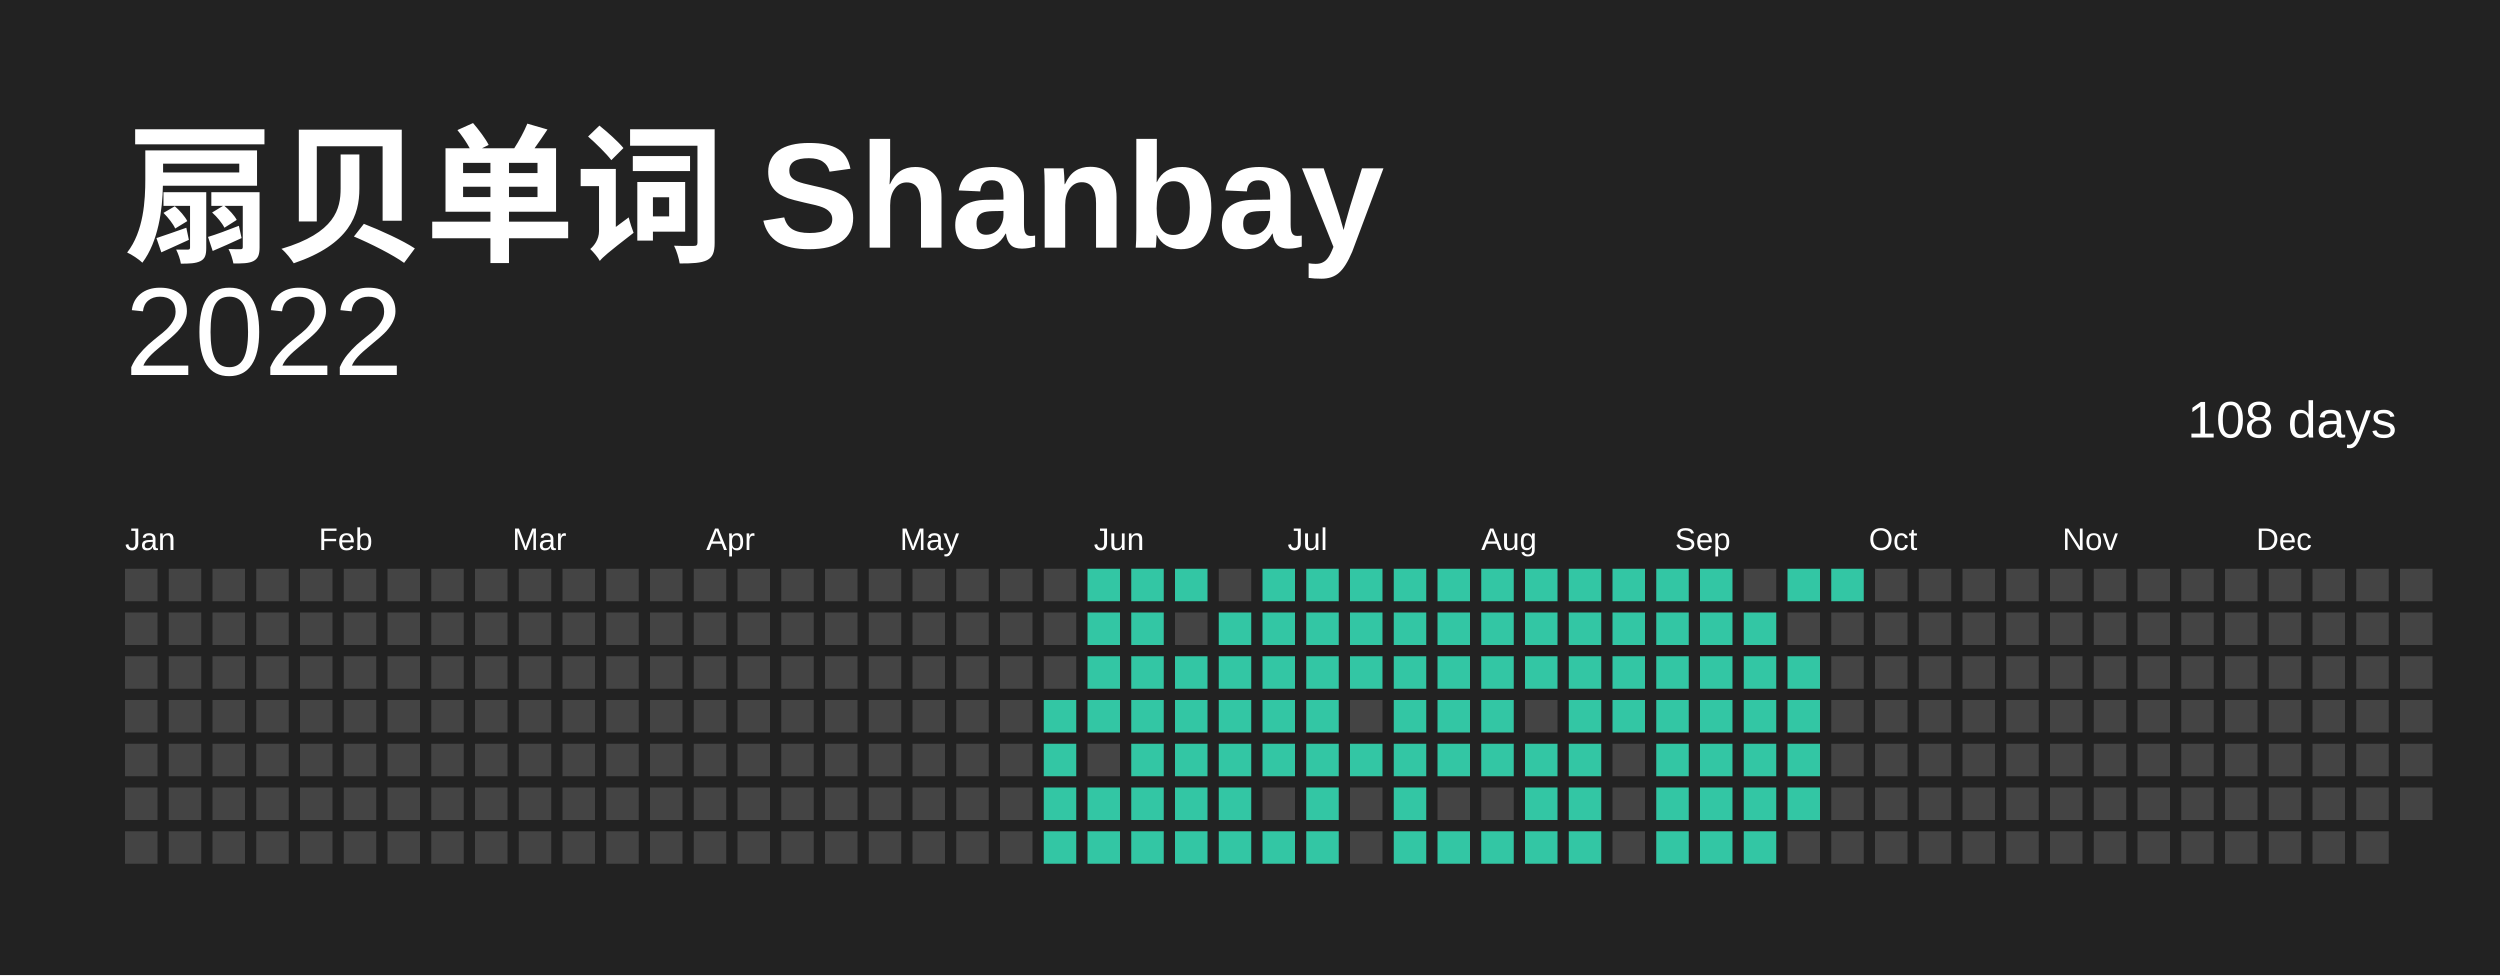
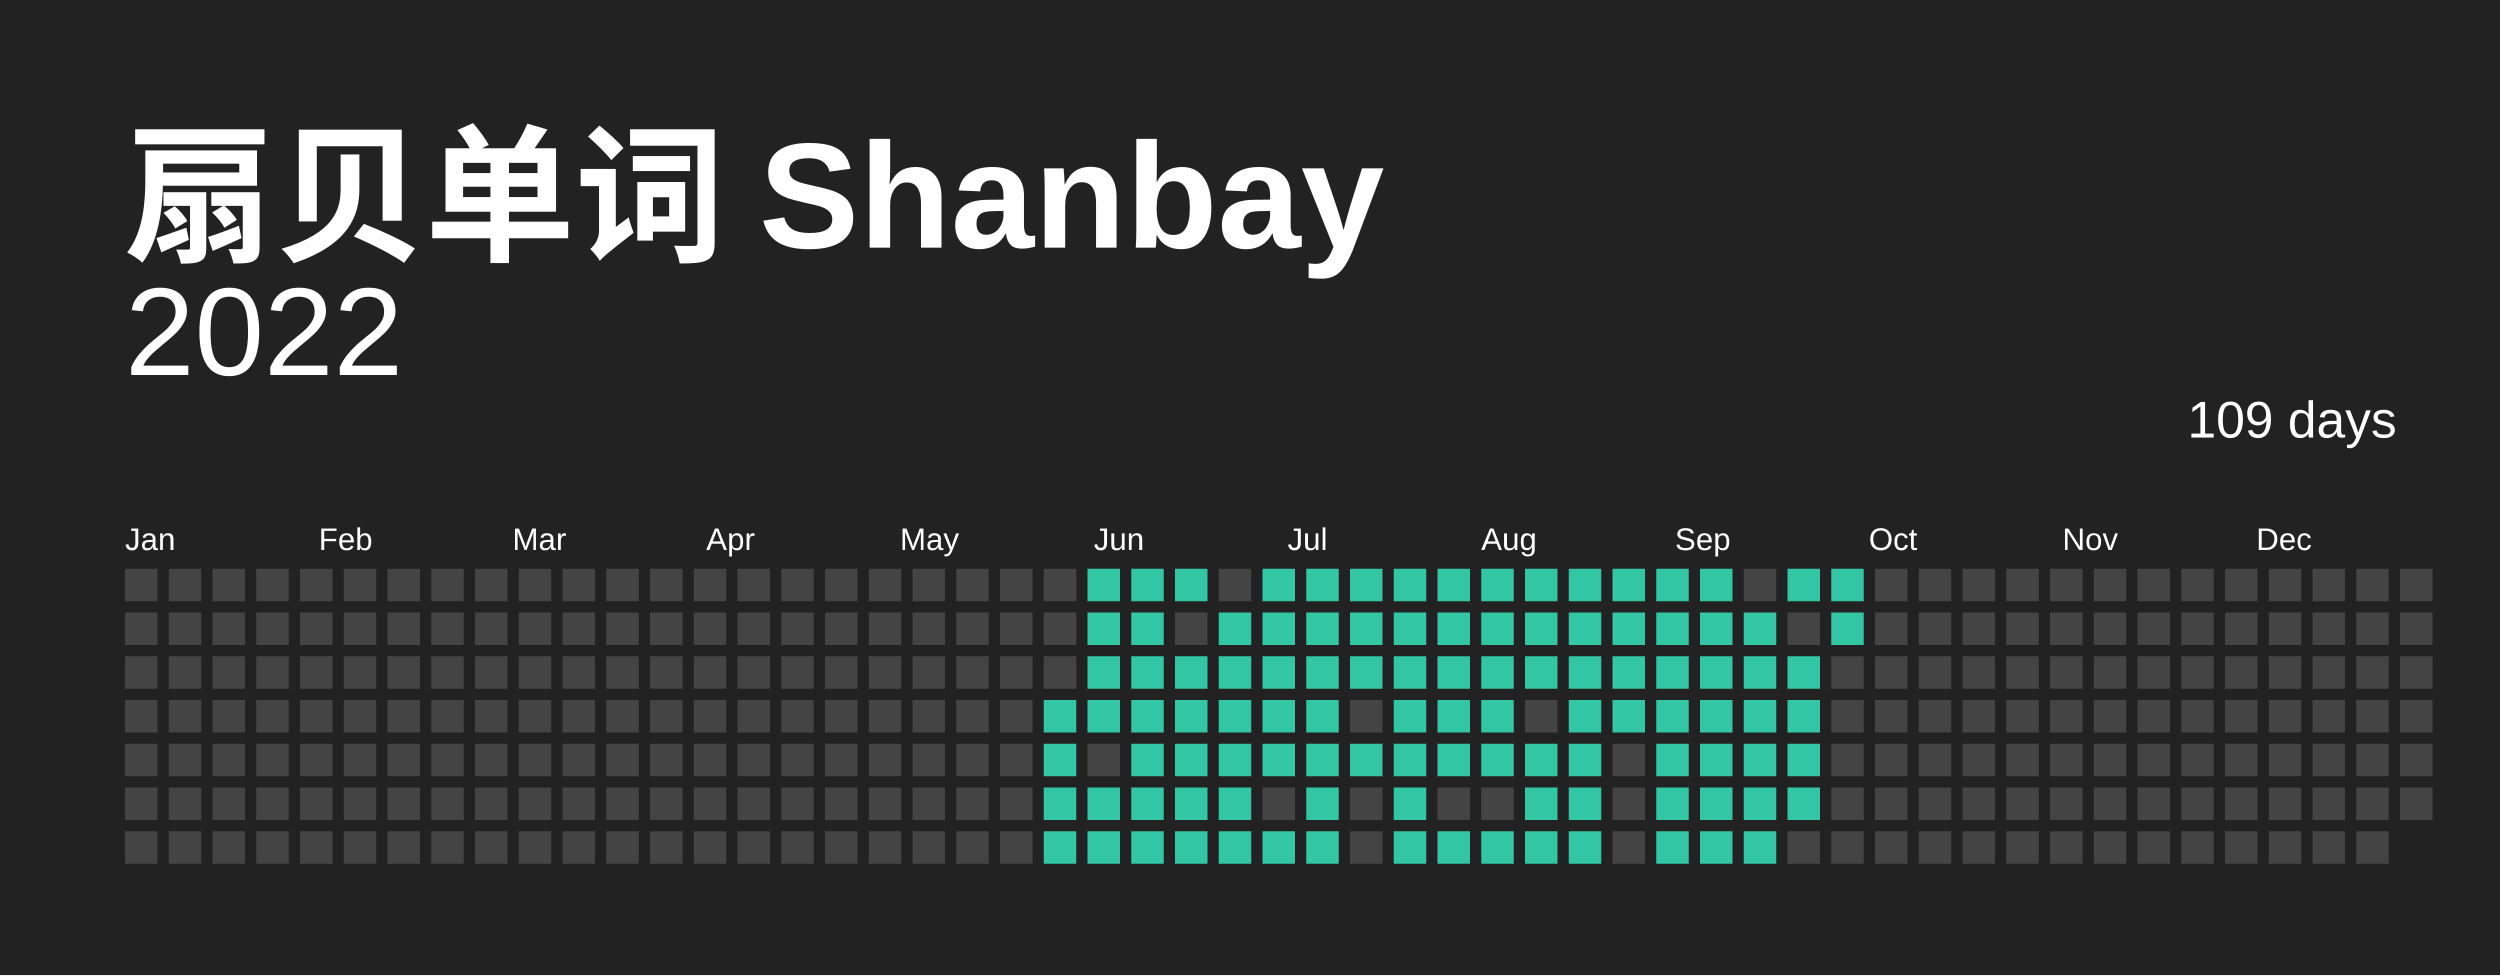
<svg xmlns="http://www.w3.org/2000/svg" baseProfile="full" height="78mm" version="1.1" viewBox="0,0,200,78" width="200mm">
  <defs />
  <rect fill="#222222" height="78" width="200" x="0" y="0" />
  <text fill="#FFFFFF" style="font-size:12px; font-family:Arial; font-weight:bold;" x="10" y="20"> 扇贝单词 Shanbay</text>
  <text alignment-baseline="hanging" fill="#FFFFFF" style="font-size:10.0px; font-family:Arial;" x="10" y="30">2022</text>
-   <text alignment-baseline="hanging" fill="#FFFFFF" style="font-size:4.125px; font-family:Arial;" x="175" y="35">108 days</text>
+   <text alignment-baseline="hanging" fill="#FFFFFF" style="font-size:4.125px; font-family:Arial;" x="175" y="35">109 days</text>
  <text fill="#FFFFFF" style="font-size:2.5px; font-family:Arial" x="10.0" y="44">Jan</text>
  <text fill="#FFFFFF" style="font-size:2.5px; font-family:Arial" x="25.5" y="44">Feb</text>
  <text fill="#FFFFFF" style="font-size:2.5px; font-family:Arial" x="41.0" y="44">Mar</text>
  <text fill="#FFFFFF" style="font-size:2.5px; font-family:Arial" x="56.5" y="44">Apr</text>
  <text fill="#FFFFFF" style="font-size:2.5px; font-family:Arial" x="72.0" y="44">May</text>
  <text fill="#FFFFFF" style="font-size:2.5px; font-family:Arial" x="87.5" y="44">Jun</text>
  <text fill="#FFFFFF" style="font-size:2.5px; font-family:Arial" x="103.0" y="44">Jul</text>
  <text fill="#FFFFFF" style="font-size:2.5px; font-family:Arial" x="118.5" y="44">Aug</text>
  <text fill="#FFFFFF" style="font-size:2.5px; font-family:Arial" x="134.0" y="44">Sep</text>
  <text fill="#FFFFFF" style="font-size:2.5px; font-family:Arial" x="149.5" y="44">Oct</text>
  <text fill="#FFFFFF" style="font-size:2.5px; font-family:Arial" x="165.0" y="44">Nov</text>
  <text fill="#FFFFFF" style="font-size:2.5px; font-family:Arial" x="180.5" y="44">Dec</text>
  <rect fill="#444444" height="2.6" width="2.6" x="10.0" y="45.5" />
  <rect fill="#444444" height="2.6" width="2.6" x="10.0" y="49.0" />
  <rect fill="#444444" height="2.6" width="2.6" x="10.0" y="52.5" />
  <rect fill="#444444" height="2.6" width="2.6" x="10.0" y="56.0" />
  <rect fill="#444444" height="2.6" width="2.6" x="10.0" y="59.5" />
  <rect fill="#444444" height="2.6" width="2.6" x="10.0" y="63.0" />
  <rect fill="#444444" height="2.6" width="2.6" x="10.0" y="66.5" />
  <rect fill="#444444" height="2.6" width="2.6" x="13.5" y="45.5" />
  <rect fill="#444444" height="2.6" width="2.6" x="13.5" y="49.0" />
  <rect fill="#444444" height="2.6" width="2.6" x="13.5" y="52.5" />
  <rect fill="#444444" height="2.6" width="2.6" x="13.5" y="56.0" />
  <rect fill="#444444" height="2.6" width="2.6" x="13.5" y="59.5" />
  <rect fill="#444444" height="2.6" width="2.6" x="13.5" y="63.0" />
  <rect fill="#444444" height="2.6" width="2.6" x="13.5" y="66.5" />
  <rect fill="#444444" height="2.6" width="2.6" x="17.0" y="45.5" />
  <rect fill="#444444" height="2.6" width="2.6" x="17.0" y="49.0" />
  <rect fill="#444444" height="2.6" width="2.6" x="17.0" y="52.5" />
  <rect fill="#444444" height="2.6" width="2.6" x="17.0" y="56.0" />
  <rect fill="#444444" height="2.6" width="2.6" x="17.0" y="59.5" />
  <rect fill="#444444" height="2.6" width="2.6" x="17.0" y="63.0" />
  <rect fill="#444444" height="2.6" width="2.6" x="17.0" y="66.5" />
  <rect fill="#444444" height="2.6" width="2.6" x="20.5" y="45.5" />
  <rect fill="#444444" height="2.6" width="2.6" x="20.5" y="49.0" />
  <rect fill="#444444" height="2.6" width="2.6" x="20.5" y="52.5" />
  <rect fill="#444444" height="2.6" width="2.6" x="20.5" y="56.0" />
  <rect fill="#444444" height="2.6" width="2.6" x="20.5" y="59.5" />
  <rect fill="#444444" height="2.6" width="2.6" x="20.5" y="63.0" />
  <rect fill="#444444" height="2.6" width="2.6" x="20.5" y="66.5" />
  <rect fill="#444444" height="2.6" width="2.6" x="24.0" y="45.5" />
  <rect fill="#444444" height="2.6" width="2.6" x="24.0" y="49.0" />
  <rect fill="#444444" height="2.6" width="2.6" x="24.0" y="52.5" />
  <rect fill="#444444" height="2.6" width="2.6" x="24.0" y="56.0" />
  <rect fill="#444444" height="2.6" width="2.6" x="24.0" y="59.5" />
  <rect fill="#444444" height="2.6" width="2.6" x="24.0" y="63.0" />
  <rect fill="#444444" height="2.6" width="2.6" x="24.0" y="66.5" />
  <rect fill="#444444" height="2.6" width="2.6" x="27.5" y="45.5" />
  <rect fill="#444444" height="2.6" width="2.6" x="27.5" y="49.0" />
  <rect fill="#444444" height="2.6" width="2.6" x="27.5" y="52.5" />
  <rect fill="#444444" height="2.6" width="2.6" x="27.5" y="56.0" />
  <rect fill="#444444" height="2.6" width="2.6" x="27.5" y="59.5" />
  <rect fill="#444444" height="2.6" width="2.6" x="27.5" y="63.0" />
  <rect fill="#444444" height="2.6" width="2.6" x="27.5" y="66.5" />
  <rect fill="#444444" height="2.6" width="2.6" x="31.0" y="45.5" />
  <rect fill="#444444" height="2.6" width="2.6" x="31.0" y="49.0" />
  <rect fill="#444444" height="2.6" width="2.6" x="31.0" y="52.5" />
  <rect fill="#444444" height="2.6" width="2.6" x="31.0" y="56.0" />
  <rect fill="#444444" height="2.6" width="2.6" x="31.0" y="59.5" />
  <rect fill="#444444" height="2.6" width="2.6" x="31.0" y="63.0" />
  <rect fill="#444444" height="2.6" width="2.6" x="31.0" y="66.5" />
  <rect fill="#444444" height="2.6" width="2.6" x="34.5" y="45.5" />
  <rect fill="#444444" height="2.6" width="2.6" x="34.5" y="49.0" />
  <rect fill="#444444" height="2.6" width="2.6" x="34.5" y="52.5" />
  <rect fill="#444444" height="2.6" width="2.6" x="34.5" y="56.0" />
  <rect fill="#444444" height="2.6" width="2.6" x="34.5" y="59.5" />
  <rect fill="#444444" height="2.6" width="2.6" x="34.5" y="63.0" />
  <rect fill="#444444" height="2.6" width="2.6" x="34.5" y="66.5" />
  <rect fill="#444444" height="2.6" width="2.6" x="38.0" y="45.5" />
  <rect fill="#444444" height="2.6" width="2.6" x="38.0" y="49.0" />
  <rect fill="#444444" height="2.6" width="2.6" x="38.0" y="52.5" />
  <rect fill="#444444" height="2.6" width="2.6" x="38.0" y="56.0" />
  <rect fill="#444444" height="2.6" width="2.6" x="38.0" y="59.5" />
  <rect fill="#444444" height="2.6" width="2.6" x="38.0" y="63.0" />
  <rect fill="#444444" height="2.6" width="2.6" x="38.0" y="66.5" />
  <rect fill="#444444" height="2.6" width="2.6" x="41.5" y="45.5" />
  <rect fill="#444444" height="2.6" width="2.6" x="41.5" y="49.0" />
  <rect fill="#444444" height="2.6" width="2.6" x="41.5" y="52.5" />
  <rect fill="#444444" height="2.6" width="2.6" x="41.5" y="56.0" />
  <rect fill="#444444" height="2.6" width="2.6" x="41.5" y="59.5" />
  <rect fill="#444444" height="2.6" width="2.6" x="41.5" y="63.0" />
  <rect fill="#444444" height="2.6" width="2.6" x="41.5" y="66.5" />
  <rect fill="#444444" height="2.6" width="2.6" x="45.0" y="45.5" />
  <rect fill="#444444" height="2.6" width="2.6" x="45.0" y="49.0" />
  <rect fill="#444444" height="2.6" width="2.6" x="45.0" y="52.5" />
  <rect fill="#444444" height="2.6" width="2.6" x="45.0" y="56.0" />
  <rect fill="#444444" height="2.6" width="2.6" x="45.0" y="59.5" />
  <rect fill="#444444" height="2.6" width="2.6" x="45.0" y="63.0" />
  <rect fill="#444444" height="2.6" width="2.6" x="45.0" y="66.5" />
  <rect fill="#444444" height="2.6" width="2.6" x="48.5" y="45.5" />
  <rect fill="#444444" height="2.6" width="2.6" x="48.5" y="49.0" />
  <rect fill="#444444" height="2.6" width="2.6" x="48.5" y="52.5" />
  <rect fill="#444444" height="2.6" width="2.6" x="48.5" y="56.0" />
  <rect fill="#444444" height="2.6" width="2.6" x="48.5" y="59.5" />
  <rect fill="#444444" height="2.6" width="2.6" x="48.5" y="63.0" />
  <rect fill="#444444" height="2.6" width="2.6" x="48.5" y="66.5" />
  <rect fill="#444444" height="2.6" width="2.6" x="52.0" y="45.5" />
  <rect fill="#444444" height="2.6" width="2.6" x="52.0" y="49.0" />
  <rect fill="#444444" height="2.6" width="2.6" x="52.0" y="52.5" />
  <rect fill="#444444" height="2.6" width="2.6" x="52.0" y="56.0" />
  <rect fill="#444444" height="2.6" width="2.6" x="52.0" y="59.5" />
  <rect fill="#444444" height="2.6" width="2.6" x="52.0" y="63.0" />
  <rect fill="#444444" height="2.6" width="2.6" x="52.0" y="66.5" />
  <rect fill="#444444" height="2.6" width="2.6" x="55.5" y="45.5" />
  <rect fill="#444444" height="2.6" width="2.6" x="55.5" y="49.0" />
  <rect fill="#444444" height="2.6" width="2.6" x="55.5" y="52.5" />
  <rect fill="#444444" height="2.6" width="2.6" x="55.5" y="56.0" />
  <rect fill="#444444" height="2.6" width="2.6" x="55.5" y="59.5" />
  <rect fill="#444444" height="2.6" width="2.6" x="55.5" y="63.0" />
  <rect fill="#444444" height="2.6" width="2.6" x="55.5" y="66.5" />
  <rect fill="#444444" height="2.6" width="2.6" x="59.0" y="45.5" />
  <rect fill="#444444" height="2.6" width="2.6" x="59.0" y="49.0" />
  <rect fill="#444444" height="2.6" width="2.6" x="59.0" y="52.5" />
  <rect fill="#444444" height="2.6" width="2.6" x="59.0" y="56.0" />
  <rect fill="#444444" height="2.6" width="2.6" x="59.0" y="59.5" />
  <rect fill="#444444" height="2.6" width="2.6" x="59.0" y="63.0" />
  <rect fill="#444444" height="2.6" width="2.6" x="59.0" y="66.5" />
  <rect fill="#444444" height="2.6" width="2.6" x="62.5" y="45.5" />
  <rect fill="#444444" height="2.6" width="2.6" x="62.5" y="49.0" />
  <rect fill="#444444" height="2.6" width="2.6" x="62.5" y="52.5" />
  <rect fill="#444444" height="2.6" width="2.6" x="62.5" y="56.0" />
  <rect fill="#444444" height="2.6" width="2.6" x="62.5" y="59.5" />
  <rect fill="#444444" height="2.6" width="2.6" x="62.5" y="63.0" />
  <rect fill="#444444" height="2.6" width="2.6" x="62.5" y="66.5" />
  <rect fill="#444444" height="2.6" width="2.6" x="66.0" y="45.5" />
  <rect fill="#444444" height="2.6" width="2.6" x="66.0" y="49.0" />
  <rect fill="#444444" height="2.6" width="2.6" x="66.0" y="52.5" />
  <rect fill="#444444" height="2.6" width="2.6" x="66.0" y="56.0" />
  <rect fill="#444444" height="2.6" width="2.6" x="66.0" y="59.5" />
  <rect fill="#444444" height="2.6" width="2.6" x="66.0" y="63.0" />
  <rect fill="#444444" height="2.6" width="2.6" x="66.0" y="66.5" />
  <rect fill="#444444" height="2.6" width="2.6" x="69.5" y="45.5" />
  <rect fill="#444444" height="2.6" width="2.6" x="69.5" y="49.0" />
  <rect fill="#444444" height="2.6" width="2.6" x="69.5" y="52.5" />
  <rect fill="#444444" height="2.6" width="2.6" x="69.5" y="56.0" />
  <rect fill="#444444" height="2.6" width="2.6" x="69.5" y="59.5" />
  <rect fill="#444444" height="2.6" width="2.6" x="69.5" y="63.0" />
  <rect fill="#444444" height="2.6" width="2.6" x="69.5" y="66.5" />
  <rect fill="#444444" height="2.6" width="2.6" x="73.0" y="45.5" />
  <rect fill="#444444" height="2.6" width="2.6" x="73.0" y="49.0" />
  <rect fill="#444444" height="2.6" width="2.6" x="73.0" y="52.5" />
  <rect fill="#444444" height="2.6" width="2.6" x="73.0" y="56.0" />
  <rect fill="#444444" height="2.6" width="2.6" x="73.0" y="59.5" />
  <rect fill="#444444" height="2.6" width="2.6" x="73.0" y="63.0" />
  <rect fill="#444444" height="2.6" width="2.6" x="73.0" y="66.5" />
  <rect fill="#444444" height="2.6" width="2.6" x="76.5" y="45.5" />
  <rect fill="#444444" height="2.6" width="2.6" x="76.5" y="49.0" />
  <rect fill="#444444" height="2.6" width="2.6" x="76.5" y="52.5" />
  <rect fill="#444444" height="2.6" width="2.6" x="76.5" y="56.0" />
  <rect fill="#444444" height="2.6" width="2.6" x="76.5" y="59.5" />
  <rect fill="#444444" height="2.6" width="2.6" x="76.5" y="63.0" />
  <rect fill="#444444" height="2.6" width="2.6" x="76.5" y="66.5" />
  <rect fill="#444444" height="2.6" width="2.6" x="80.0" y="45.5" />
  <rect fill="#444444" height="2.6" width="2.6" x="80.0" y="49.0" />
  <rect fill="#444444" height="2.6" width="2.6" x="80.0" y="52.5" />
  <rect fill="#444444" height="2.6" width="2.6" x="80.0" y="56.0" />
  <rect fill="#444444" height="2.6" width="2.6" x="80.0" y="59.5" />
  <rect fill="#444444" height="2.6" width="2.6" x="80.0" y="63.0" />
  <rect fill="#444444" height="2.6" width="2.6" x="80.0" y="66.5" />
  <rect fill="#444444" height="2.6" width="2.6" x="83.5" y="45.5" />
  <rect fill="#444444" height="2.6" width="2.6" x="83.5" y="49.0" />
  <rect fill="#444444" height="2.6" width="2.6" x="83.5" y="52.5" />
  <rect fill="#33C6A4" height="2.6" width="2.6" x="83.5" y="56.0" />
  <rect fill="#33C6A4" height="2.6" width="2.6" x="83.5" y="59.5" />
  <rect fill="#33C6A4" height="2.6" width="2.6" x="83.5" y="63.0" />
  <rect fill="#33C6A4" height="2.6" width="2.6" x="83.5" y="66.5" />
  <rect fill="#33C6A4" height="2.6" width="2.6" x="87.0" y="45.5" />
  <rect fill="#33C6A4" height="2.6" width="2.6" x="87.0" y="49.0" />
  <rect fill="#33C6A4" height="2.6" width="2.6" x="87.0" y="52.5" />
  <rect fill="#33C6A4" height="2.6" width="2.6" x="87.0" y="56.0" />
  <rect fill="#444444" height="2.6" width="2.6" x="87.0" y="59.5" />
  <rect fill="#33C6A4" height="2.6" width="2.6" x="87.0" y="63.0" />
  <rect fill="#33C6A4" height="2.6" width="2.6" x="87.0" y="66.5" />
  <rect fill="#33C6A4" height="2.6" width="2.6" x="90.5" y="45.5" />
  <rect fill="#33C6A4" height="2.6" width="2.6" x="90.5" y="49.0" />
  <rect fill="#33C6A4" height="2.6" width="2.6" x="90.5" y="52.5" />
  <rect fill="#33C6A4" height="2.6" width="2.6" x="90.5" y="56.0" />
  <rect fill="#33C6A4" height="2.6" width="2.6" x="90.5" y="59.5" />
  <rect fill="#33C6A4" height="2.6" width="2.6" x="90.5" y="63.0" />
  <rect fill="#33C6A4" height="2.6" width="2.6" x="90.5" y="66.5" />
  <rect fill="#33C6A4" height="2.6" width="2.6" x="94.0" y="45.5" />
  <rect fill="#444444" height="2.6" width="2.6" x="94.0" y="49.0" />
  <rect fill="#33C6A4" height="2.6" width="2.6" x="94.0" y="52.5" />
  <rect fill="#33C6A4" height="2.6" width="2.6" x="94.0" y="56.0" />
  <rect fill="#33C6A4" height="2.6" width="2.6" x="94.0" y="59.5" />
  <rect fill="#33C6A4" height="2.6" width="2.6" x="94.0" y="63.0" />
  <rect fill="#33C6A4" height="2.6" width="2.6" x="94.0" y="66.5" />
  <rect fill="#444444" height="2.6" width="2.6" x="97.5" y="45.5" />
  <rect fill="#33C6A4" height="2.6" width="2.6" x="97.5" y="49.0" />
  <rect fill="#33C6A4" height="2.6" width="2.6" x="97.5" y="52.5" />
  <rect fill="#33C6A4" height="2.6" width="2.6" x="97.5" y="56.0" />
  <rect fill="#33C6A4" height="2.6" width="2.6" x="97.5" y="59.5" />
  <rect fill="#33C6A4" height="2.6" width="2.6" x="97.5" y="63.0" />
  <rect fill="#33C6A4" height="2.6" width="2.6" x="97.5" y="66.5" />
  <rect fill="#33C6A4" height="2.6" width="2.6" x="101.0" y="45.5" />
  <rect fill="#33C6A4" height="2.6" width="2.6" x="101.0" y="49.0" />
  <rect fill="#33C6A4" height="2.6" width="2.6" x="101.0" y="52.5" />
  <rect fill="#33C6A4" height="2.6" width="2.6" x="101.0" y="56.0" />
  <rect fill="#33C6A4" height="2.6" width="2.6" x="101.0" y="59.5" />
  <rect fill="#444444" height="2.6" width="2.6" x="101.0" y="63.0" />
  <rect fill="#33C6A4" height="2.6" width="2.6" x="101.0" y="66.5" />
  <rect fill="#33C6A4" height="2.6" width="2.6" x="104.5" y="45.5" />
  <rect fill="#33C6A4" height="2.6" width="2.6" x="104.5" y="49.0" />
  <rect fill="#33C6A4" height="2.6" width="2.6" x="104.5" y="52.5" />
  <rect fill="#33C6A4" height="2.6" width="2.6" x="104.5" y="56.0" />
  <rect fill="#33C6A4" height="2.6" width="2.6" x="104.5" y="59.5" />
  <rect fill="#33C6A4" height="2.6" width="2.6" x="104.5" y="63.0" />
  <rect fill="#33C6A4" height="2.6" width="2.6" x="104.5" y="66.5" />
  <rect fill="#33C6A4" height="2.6" width="2.6" x="108.0" y="45.5" />
  <rect fill="#33C6A4" height="2.6" width="2.6" x="108.0" y="49.0" />
  <rect fill="#33C6A4" height="2.6" width="2.6" x="108.0" y="52.5" />
  <rect fill="#444444" height="2.6" width="2.6" x="108.0" y="56.0" />
  <rect fill="#33C6A4" height="2.6" width="2.6" x="108.0" y="59.5" />
  <rect fill="#444444" height="2.6" width="2.6" x="108.0" y="63.0" />
  <rect fill="#444444" height="2.6" width="2.6" x="108.0" y="66.5" />
  <rect fill="#33C6A4" height="2.6" width="2.6" x="111.5" y="45.5" />
  <rect fill="#33C6A4" height="2.6" width="2.6" x="111.5" y="49.0" />
  <rect fill="#33C6A4" height="2.6" width="2.6" x="111.5" y="52.5" />
  <rect fill="#33C6A4" height="2.6" width="2.6" x="111.5" y="56.0" />
  <rect fill="#33C6A4" height="2.6" width="2.6" x="111.5" y="59.5" />
  <rect fill="#33C6A4" height="2.6" width="2.6" x="111.5" y="63.0" />
  <rect fill="#33C6A4" height="2.6" width="2.6" x="111.5" y="66.5" />
  <rect fill="#33C6A4" height="2.6" width="2.6" x="115.0" y="45.5" />
  <rect fill="#33C6A4" height="2.6" width="2.6" x="115.0" y="49.0" />
  <rect fill="#33C6A4" height="2.6" width="2.6" x="115.0" y="52.5" />
  <rect fill="#33C6A4" height="2.6" width="2.6" x="115.0" y="56.0" />
  <rect fill="#33C6A4" height="2.6" width="2.6" x="115.0" y="59.5" />
  <rect fill="#444444" height="2.6" width="2.6" x="115.0" y="63.0" />
  <rect fill="#33C6A4" height="2.6" width="2.6" x="115.0" y="66.5" />
  <rect fill="#33C6A4" height="2.6" width="2.6" x="118.5" y="45.5" />
  <rect fill="#33C6A4" height="2.6" width="2.6" x="118.5" y="49.0" />
  <rect fill="#33C6A4" height="2.6" width="2.6" x="118.5" y="52.5" />
  <rect fill="#33C6A4" height="2.6" width="2.6" x="118.5" y="56.0" />
  <rect fill="#33C6A4" height="2.6" width="2.6" x="118.5" y="59.5" />
  <rect fill="#444444" height="2.6" width="2.6" x="118.5" y="63.0" />
  <rect fill="#33C6A4" height="2.6" width="2.6" x="118.5" y="66.5" />
  <rect fill="#33C6A4" height="2.6" width="2.6" x="122.0" y="45.5" />
  <rect fill="#33C6A4" height="2.6" width="2.6" x="122.0" y="49.0" />
  <rect fill="#33C6A4" height="2.6" width="2.6" x="122.0" y="52.5" />
  <rect fill="#444444" height="2.6" width="2.6" x="122.0" y="56.0" />
  <rect fill="#33C6A4" height="2.6" width="2.6" x="122.0" y="59.5" />
  <rect fill="#33C6A4" height="2.6" width="2.6" x="122.0" y="63.0" />
  <rect fill="#33C6A4" height="2.6" width="2.6" x="122.0" y="66.5" />
  <rect fill="#33C6A4" height="2.6" width="2.6" x="125.5" y="45.5" />
  <rect fill="#33C6A4" height="2.6" width="2.6" x="125.5" y="49.0" />
  <rect fill="#33C6A4" height="2.6" width="2.6" x="125.5" y="52.5" />
  <rect fill="#33C6A4" height="2.6" width="2.6" x="125.5" y="56.0" />
  <rect fill="#33C6A4" height="2.6" width="2.6" x="125.5" y="59.5" />
  <rect fill="#33C6A4" height="2.6" width="2.6" x="125.5" y="63.0" />
  <rect fill="#33C6A4" height="2.6" width="2.6" x="125.5" y="66.5" />
  <rect fill="#33C6A4" height="2.6" width="2.6" x="129.0" y="45.5" />
  <rect fill="#33C6A4" height="2.6" width="2.6" x="129.0" y="49.0" />
  <rect fill="#33C6A4" height="2.6" width="2.6" x="129.0" y="52.5" />
  <rect fill="#33C6A4" height="2.6" width="2.6" x="129.0" y="56.0" />
  <rect fill="#444444" height="2.6" width="2.6" x="129.0" y="59.5" />
  <rect fill="#444444" height="2.6" width="2.6" x="129.0" y="63.0" />
  <rect fill="#444444" height="2.6" width="2.6" x="129.0" y="66.5" />
  <rect fill="#33C6A4" height="2.6" width="2.6" x="132.5" y="45.5" />
  <rect fill="#33C6A4" height="2.6" width="2.6" x="132.5" y="49.0" />
  <rect fill="#33C6A4" height="2.6" width="2.6" x="132.5" y="52.5" />
  <rect fill="#33C6A4" height="2.6" width="2.6" x="132.5" y="56.0" />
  <rect fill="#33C6A4" height="2.6" width="2.6" x="132.5" y="59.5" />
  <rect fill="#33C6A4" height="2.6" width="2.6" x="132.5" y="63.0" />
  <rect fill="#33C6A4" height="2.6" width="2.6" x="132.5" y="66.5" />
  <rect fill="#33C6A4" height="2.6" width="2.6" x="136.0" y="45.5" />
  <rect fill="#33C6A4" height="2.6" width="2.6" x="136.0" y="49.0" />
  <rect fill="#33C6A4" height="2.6" width="2.6" x="136.0" y="52.5" />
  <rect fill="#33C6A4" height="2.6" width="2.6" x="136.0" y="56.0" />
  <rect fill="#33C6A4" height="2.6" width="2.6" x="136.0" y="59.5" />
  <rect fill="#33C6A4" height="2.6" width="2.6" x="136.0" y="63.0" />
  <rect fill="#33C6A4" height="2.6" width="2.6" x="136.0" y="66.5" />
  <rect fill="#444444" height="2.6" width="2.6" x="139.5" y="45.5" />
  <rect fill="#33C6A4" height="2.6" width="2.6" x="139.5" y="49.0" />
  <rect fill="#33C6A4" height="2.6" width="2.6" x="139.5" y="52.5" />
  <rect fill="#33C6A4" height="2.6" width="2.6" x="139.5" y="56.0" />
  <rect fill="#33C6A4" height="2.6" width="2.6" x="139.5" y="59.5" />
  <rect fill="#33C6A4" height="2.6" width="2.6" x="139.5" y="63.0" />
  <rect fill="#33C6A4" height="2.6" width="2.6" x="139.5" y="66.5" />
  <rect fill="#33C6A4" height="2.6" width="2.6" x="143.0" y="45.5" />
  <rect fill="#444444" height="2.6" width="2.6" x="143.0" y="49.0" />
  <rect fill="#33C6A4" height="2.6" width="2.6" x="143.0" y="52.5" />
  <rect fill="#33C6A4" height="2.6" width="2.6" x="143.0" y="56.0" />
  <rect fill="#33C6A4" height="2.6" width="2.6" x="143.0" y="59.5" />
  <rect fill="#33C6A4" height="2.6" width="2.6" x="143.0" y="63.0" />
  <rect fill="#444444" height="2.6" width="2.6" x="143.0" y="66.5" />
  <rect fill="#33C6A4" height="2.6" width="2.6" x="146.5" y="45.5" />
-   <rect fill="#444444" height="2.6" width="2.6" x="146.5" y="49.0" />
+   <rect fill="#33C6A4" height="2.6" width="2.6" x="146.5" y="49.0" />
  <rect fill="#444444" height="2.6" width="2.6" x="146.5" y="52.5" />
  <rect fill="#444444" height="2.6" width="2.6" x="146.5" y="56.0" />
  <rect fill="#444444" height="2.6" width="2.6" x="146.5" y="59.5" />
  <rect fill="#444444" height="2.6" width="2.6" x="146.5" y="63.0" />
  <rect fill="#444444" height="2.6" width="2.6" x="146.5" y="66.5" />
  <rect fill="#444444" height="2.6" width="2.6" x="150.0" y="45.5" />
  <rect fill="#444444" height="2.6" width="2.6" x="150.0" y="49.0" />
  <rect fill="#444444" height="2.6" width="2.6" x="150.0" y="52.5" />
  <rect fill="#444444" height="2.6" width="2.6" x="150.0" y="56.0" />
  <rect fill="#444444" height="2.6" width="2.6" x="150.0" y="59.5" />
  <rect fill="#444444" height="2.6" width="2.6" x="150.0" y="63.0" />
  <rect fill="#444444" height="2.6" width="2.6" x="150.0" y="66.5" />
  <rect fill="#444444" height="2.6" width="2.6" x="153.5" y="45.5" />
  <rect fill="#444444" height="2.6" width="2.6" x="153.5" y="49.0" />
  <rect fill="#444444" height="2.6" width="2.6" x="153.5" y="52.5" />
  <rect fill="#444444" height="2.6" width="2.6" x="153.5" y="56.0" />
  <rect fill="#444444" height="2.6" width="2.6" x="153.5" y="59.5" />
  <rect fill="#444444" height="2.6" width="2.6" x="153.5" y="63.0" />
  <rect fill="#444444" height="2.6" width="2.6" x="153.5" y="66.5" />
  <rect fill="#444444" height="2.6" width="2.6" x="157.0" y="45.5" />
  <rect fill="#444444" height="2.6" width="2.6" x="157.0" y="49.0" />
  <rect fill="#444444" height="2.6" width="2.6" x="157.0" y="52.5" />
  <rect fill="#444444" height="2.6" width="2.6" x="157.0" y="56.0" />
  <rect fill="#444444" height="2.6" width="2.6" x="157.0" y="59.5" />
  <rect fill="#444444" height="2.6" width="2.6" x="157.0" y="63.0" />
  <rect fill="#444444" height="2.6" width="2.6" x="157.0" y="66.5" />
  <rect fill="#444444" height="2.6" width="2.6" x="160.5" y="45.5" />
  <rect fill="#444444" height="2.6" width="2.6" x="160.5" y="49.0" />
  <rect fill="#444444" height="2.6" width="2.6" x="160.5" y="52.5" />
  <rect fill="#444444" height="2.6" width="2.6" x="160.5" y="56.0" />
  <rect fill="#444444" height="2.6" width="2.6" x="160.5" y="59.5" />
  <rect fill="#444444" height="2.6" width="2.6" x="160.5" y="63.0" />
  <rect fill="#444444" height="2.6" width="2.6" x="160.5" y="66.5" />
  <rect fill="#444444" height="2.6" width="2.6" x="164.0" y="45.5" />
  <rect fill="#444444" height="2.6" width="2.6" x="164.0" y="49.0" />
  <rect fill="#444444" height="2.6" width="2.6" x="164.0" y="52.5" />
  <rect fill="#444444" height="2.6" width="2.6" x="164.0" y="56.0" />
  <rect fill="#444444" height="2.6" width="2.6" x="164.0" y="59.5" />
  <rect fill="#444444" height="2.6" width="2.6" x="164.0" y="63.0" />
  <rect fill="#444444" height="2.6" width="2.6" x="164.0" y="66.5" />
  <rect fill="#444444" height="2.6" width="2.6" x="167.5" y="45.5" />
  <rect fill="#444444" height="2.6" width="2.6" x="167.5" y="49.0" />
  <rect fill="#444444" height="2.6" width="2.6" x="167.5" y="52.5" />
  <rect fill="#444444" height="2.6" width="2.6" x="167.5" y="56.0" />
  <rect fill="#444444" height="2.6" width="2.6" x="167.5" y="59.5" />
  <rect fill="#444444" height="2.6" width="2.6" x="167.5" y="63.0" />
  <rect fill="#444444" height="2.6" width="2.6" x="167.5" y="66.5" />
  <rect fill="#444444" height="2.6" width="2.6" x="171.0" y="45.5" />
  <rect fill="#444444" height="2.6" width="2.6" x="171.0" y="49.0" />
  <rect fill="#444444" height="2.6" width="2.6" x="171.0" y="52.5" />
  <rect fill="#444444" height="2.6" width="2.6" x="171.0" y="56.0" />
  <rect fill="#444444" height="2.6" width="2.6" x="171.0" y="59.5" />
  <rect fill="#444444" height="2.6" width="2.6" x="171.0" y="63.0" />
  <rect fill="#444444" height="2.6" width="2.6" x="171.0" y="66.5" />
  <rect fill="#444444" height="2.6" width="2.6" x="174.5" y="45.5" />
  <rect fill="#444444" height="2.6" width="2.6" x="174.5" y="49.0" />
  <rect fill="#444444" height="2.6" width="2.6" x="174.5" y="52.5" />
  <rect fill="#444444" height="2.6" width="2.6" x="174.5" y="56.0" />
  <rect fill="#444444" height="2.6" width="2.6" x="174.5" y="59.5" />
  <rect fill="#444444" height="2.6" width="2.6" x="174.5" y="63.0" />
  <rect fill="#444444" height="2.6" width="2.6" x="174.5" y="66.5" />
  <rect fill="#444444" height="2.6" width="2.6" x="178.0" y="45.5" />
  <rect fill="#444444" height="2.6" width="2.6" x="178.0" y="49.0" />
  <rect fill="#444444" height="2.6" width="2.6" x="178.0" y="52.5" />
  <rect fill="#444444" height="2.6" width="2.6" x="178.0" y="56.0" />
  <rect fill="#444444" height="2.6" width="2.6" x="178.0" y="59.5" />
  <rect fill="#444444" height="2.6" width="2.6" x="178.0" y="63.0" />
  <rect fill="#444444" height="2.6" width="2.6" x="178.0" y="66.5" />
  <rect fill="#444444" height="2.6" width="2.6" x="181.5" y="45.5" />
  <rect fill="#444444" height="2.6" width="2.6" x="181.5" y="49.0" />
  <rect fill="#444444" height="2.6" width="2.6" x="181.5" y="52.5" />
  <rect fill="#444444" height="2.6" width="2.6" x="181.5" y="56.0" />
  <rect fill="#444444" height="2.6" width="2.6" x="181.5" y="59.5" />
  <rect fill="#444444" height="2.6" width="2.6" x="181.5" y="63.0" />
  <rect fill="#444444" height="2.6" width="2.6" x="181.5" y="66.5" />
  <rect fill="#444444" height="2.6" width="2.6" x="185.0" y="45.5" />
  <rect fill="#444444" height="2.6" width="2.6" x="185.0" y="49.0" />
  <rect fill="#444444" height="2.6" width="2.6" x="185.0" y="52.5" />
  <rect fill="#444444" height="2.6" width="2.6" x="185.0" y="56.0" />
  <rect fill="#444444" height="2.6" width="2.6" x="185.0" y="59.5" />
  <rect fill="#444444" height="2.6" width="2.6" x="185.0" y="63.0" />
  <rect fill="#444444" height="2.6" width="2.6" x="185.0" y="66.5" />
  <rect fill="#444444" height="2.6" width="2.6" x="188.5" y="45.5" />
  <rect fill="#444444" height="2.6" width="2.6" x="188.5" y="49.0" />
  <rect fill="#444444" height="2.6" width="2.6" x="188.5" y="52.5" />
  <rect fill="#444444" height="2.6" width="2.6" x="188.5" y="56.0" />
  <rect fill="#444444" height="2.6" width="2.6" x="188.5" y="59.5" />
  <rect fill="#444444" height="2.6" width="2.6" x="188.5" y="63.0" />
  <rect fill="#444444" height="2.6" width="2.6" x="188.5" y="66.5" />
  <rect fill="#444444" height="2.6" width="2.6" x="192.0" y="45.5" />
  <rect fill="#444444" height="2.6" width="2.6" x="192.0" y="49.0" />
  <rect fill="#444444" height="2.6" width="2.6" x="192.0" y="52.5" />
  <rect fill="#444444" height="2.6" width="2.6" x="192.0" y="56.0" />
  <rect fill="#444444" height="2.6" width="2.6" x="192.0" y="59.5" />
  <rect fill="#444444" height="2.6" width="2.6" x="192.0" y="63.0" />
</svg>
